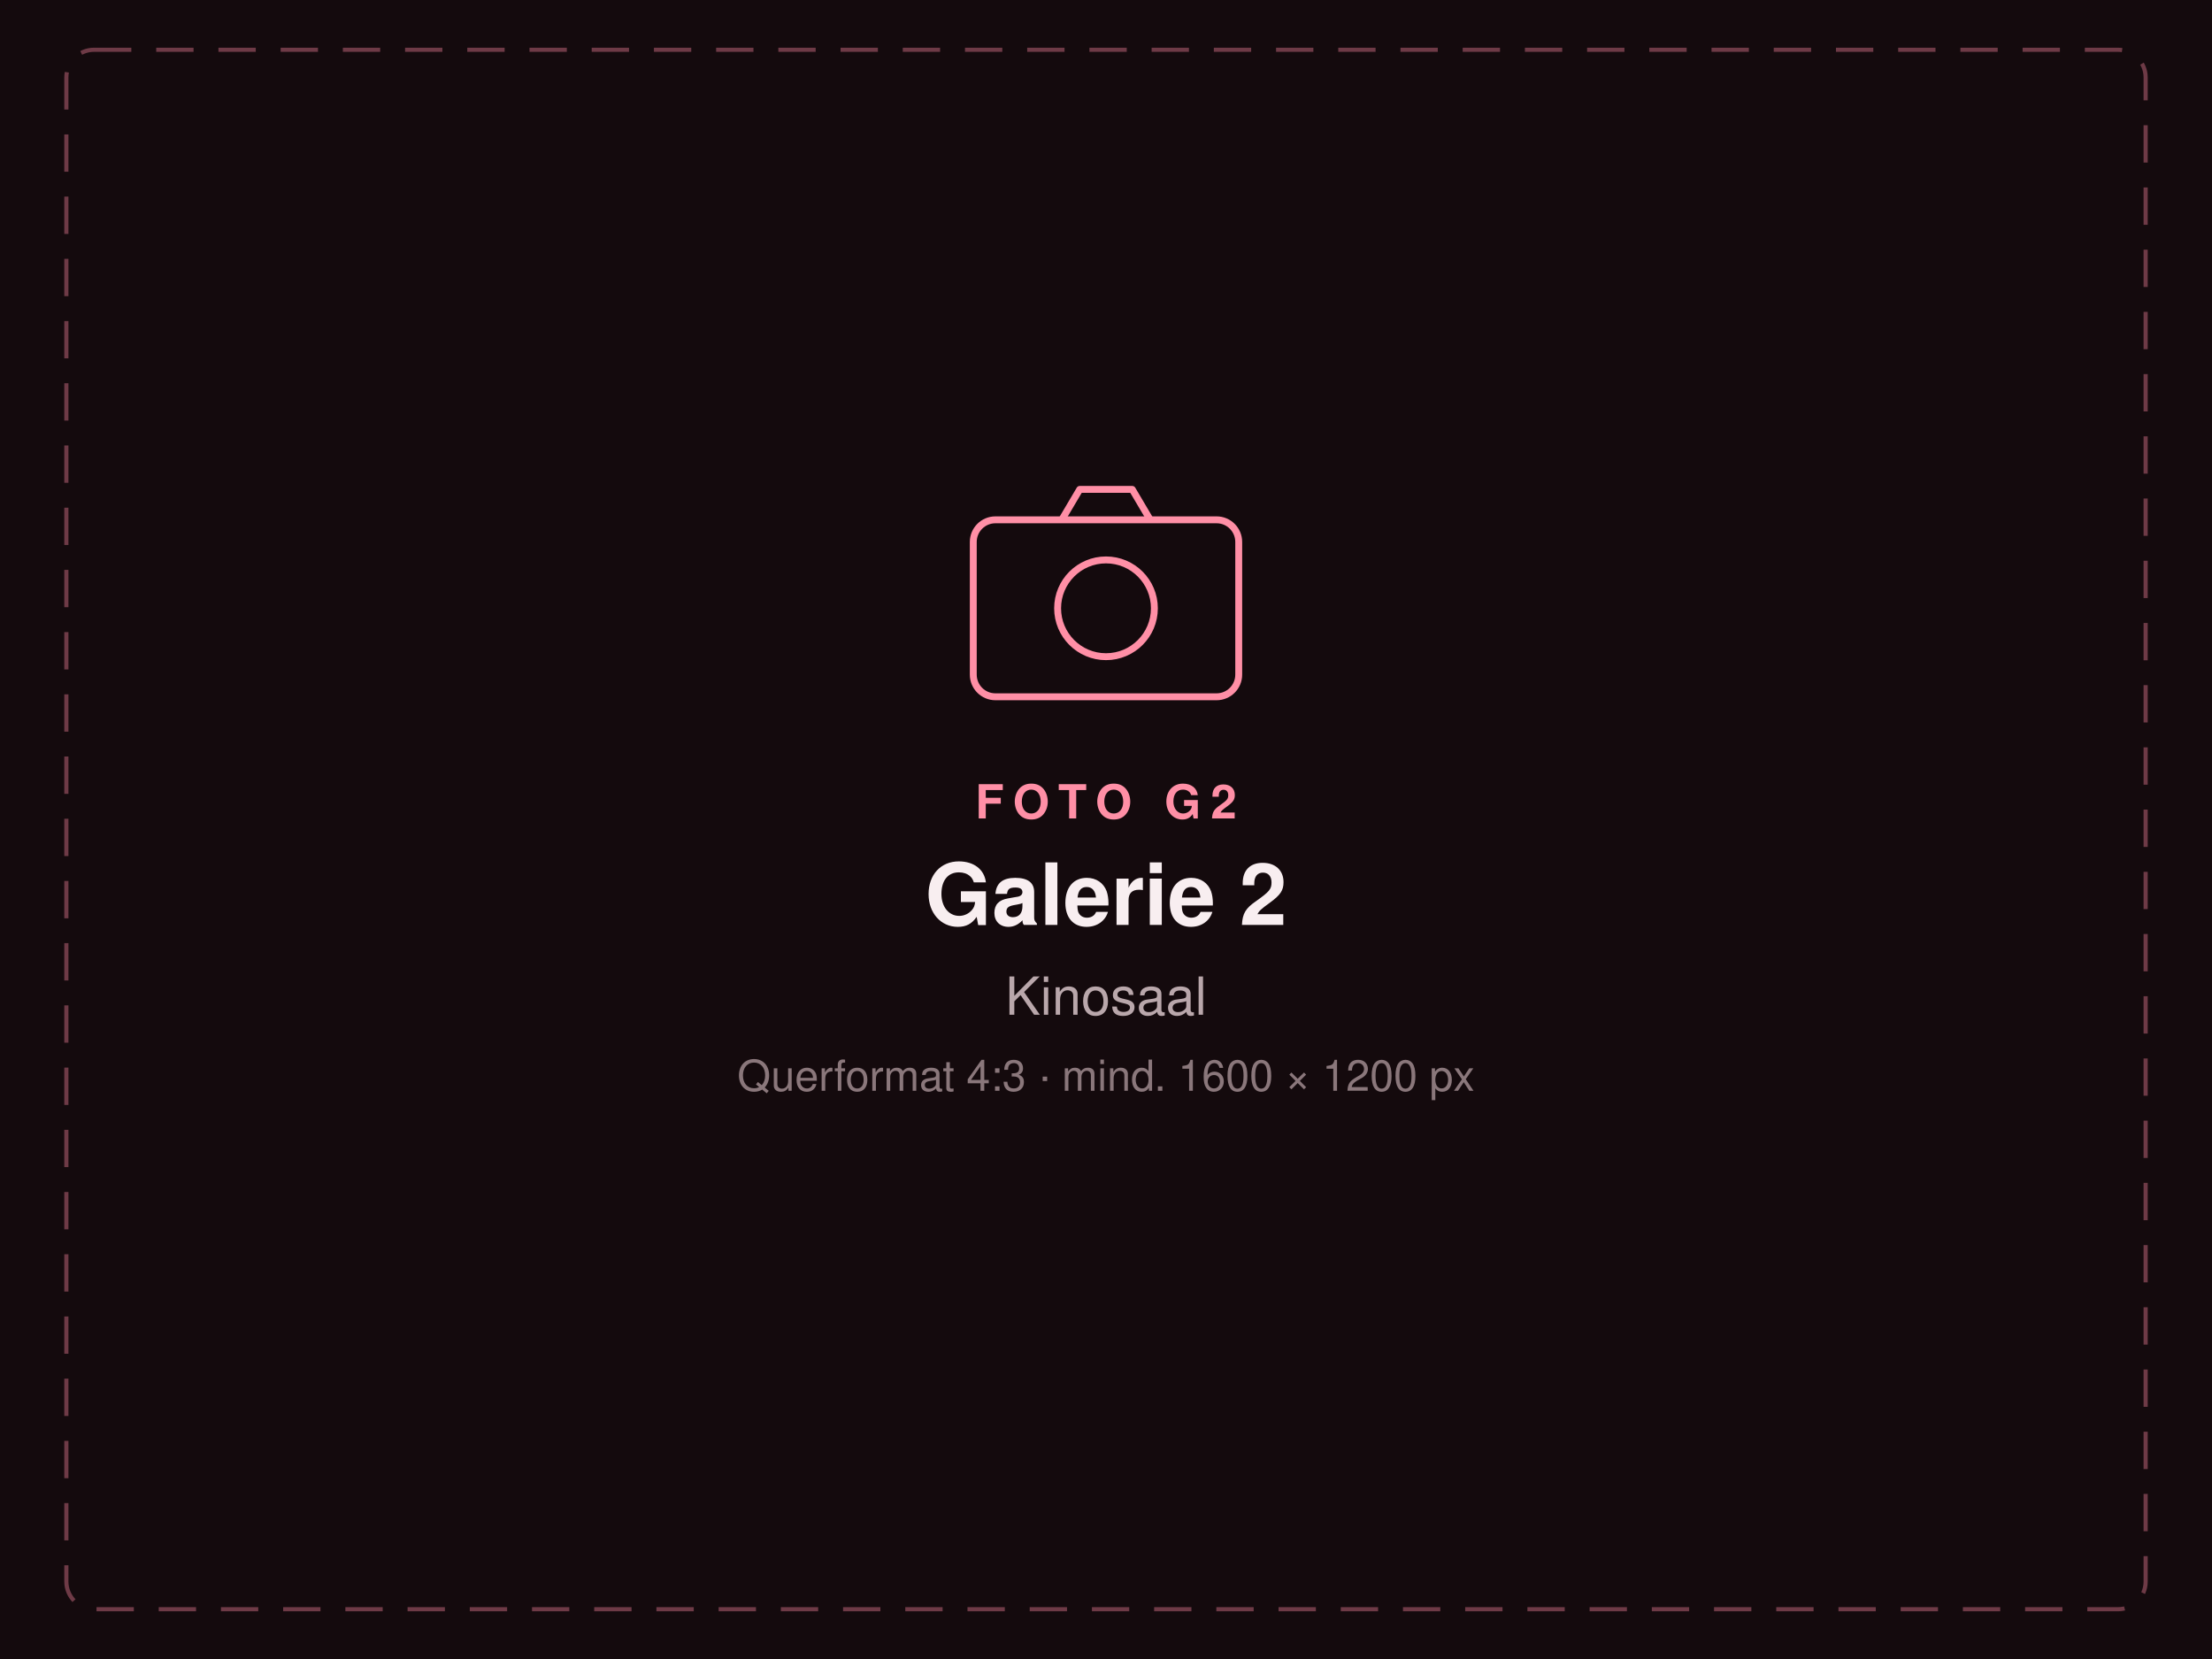
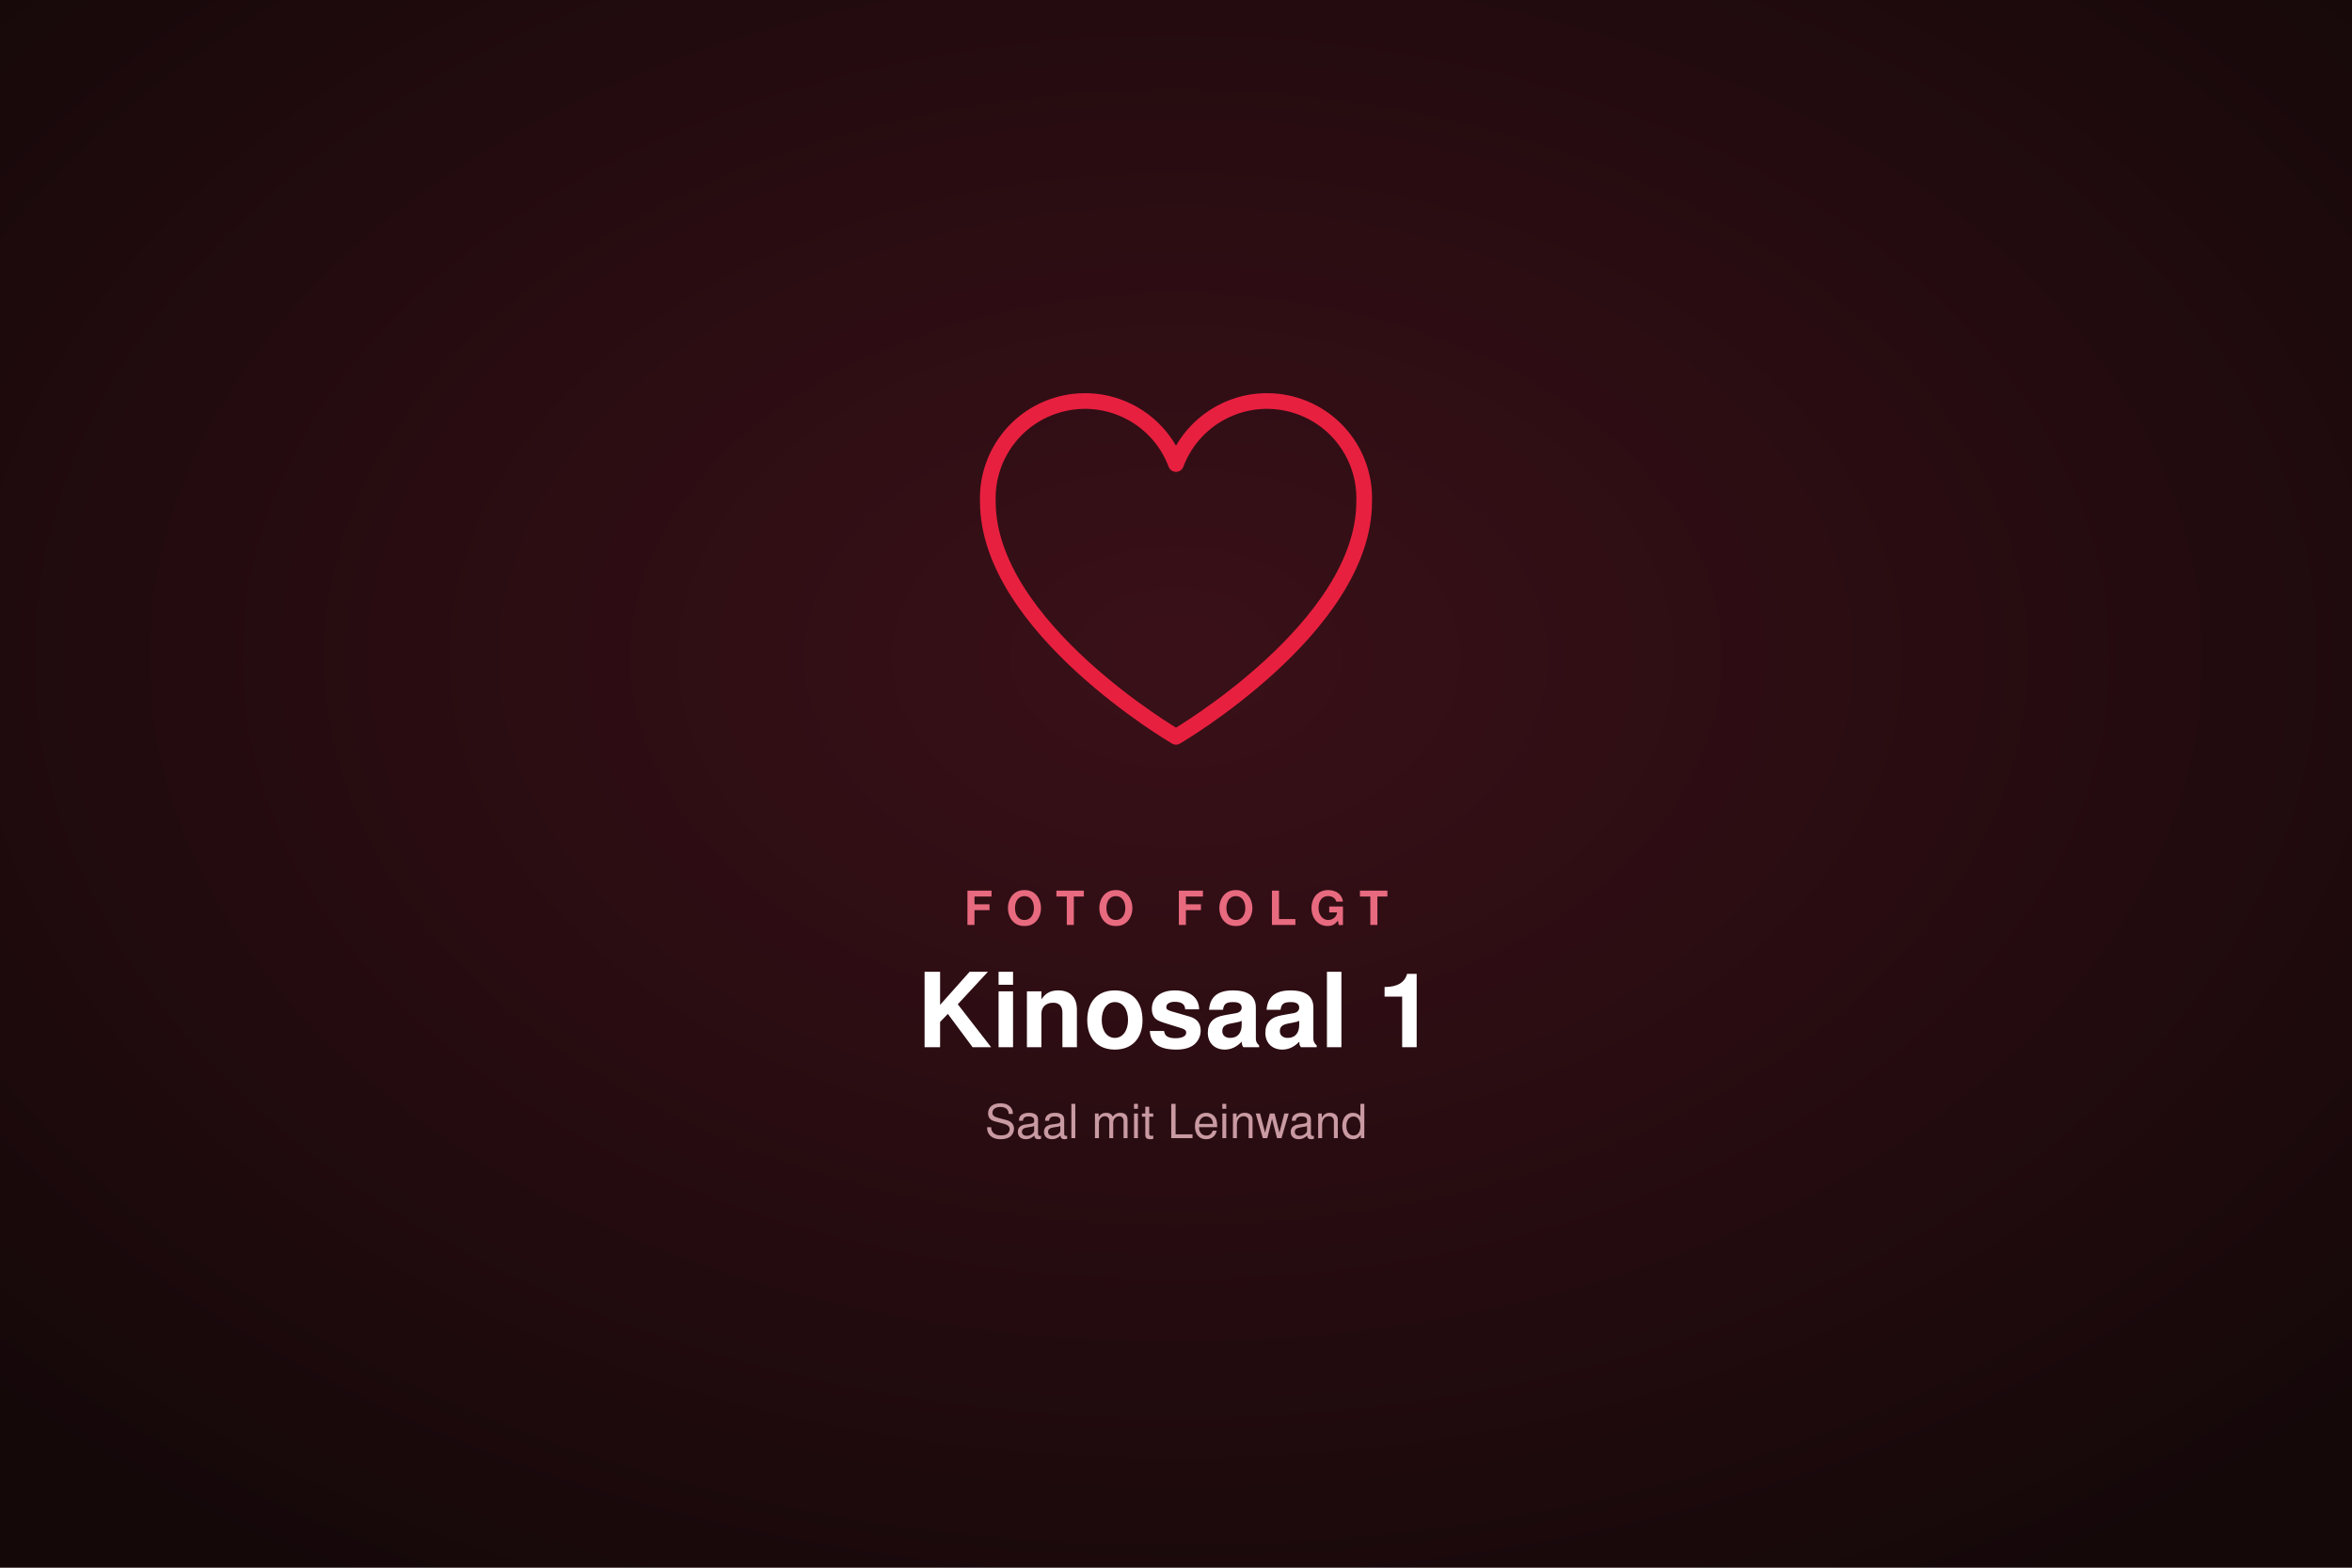
- <svg xmlns="http://www.w3.org/2000/svg" width="1600" height="1200" viewBox="0 0 1600 1200">
-   <rect width="1600" height="1200" fill="#140a0d" />
-   <rect x="48" y="36" width="1504" height="1128" fill="none" stroke="#6e3a46" stroke-width="3" stroke-dasharray="27 18" rx="20" />
-   <g transform="translate(800 432)" fill="none" stroke="#ff8fa6" stroke-width="5.0" stroke-linejoin="round">
-     <rect x="-96" y="-56" width="192" height="128" rx="16" />
-     <circle r="35" cy="8" />
-     <path d="M-32 -56l13 -22h38l13 22" />
-   </g>
-   <text x="50%" y="592" text-anchor="middle" font-family="Helvetica,Arial,sans-serif" font-size="34" font-weight="700" letter-spacing="7" fill="#ff8fa6">FOTO G2</text>
-   <text x="50%" y="669" text-anchor="middle" font-family="Helvetica,Arial,sans-serif" font-size="62" font-weight="700" fill="#f8eef0">Galerie 2</text>
-   <text x="50%" y="734" text-anchor="middle" font-family="Helvetica,Arial,sans-serif" font-size="38" fill="#b9a7ab">Kinosaal</text>
-   <text x="50%" y="789" text-anchor="middle" font-family="Helvetica,Arial,sans-serif" font-size="31" fill="#8a777b">Querformat 4:3 · mind. 1600 × 1200 px</text>
+ <svg xmlns="http://www.w3.org/2000/svg" width="1500" height="1000" viewBox="0 0 1500 1000">
+   <defs>
+     <radialGradient id="g" cx="50%" cy="42%" r="70%">
+       <stop offset="0" stop-color="#3a1018" />
+       <stop offset="1" stop-color="#140809" />
+     </radialGradient>
+   </defs>
+   <rect width="1500" height="1000" fill="url(#g)" />
+   <path d="M750 470s-120-70-120-150a62 62 0 0 1 120-24 62 62 0 0 1 120 24c0 80-120 150-120 150z" fill="none" stroke="#e8203f" stroke-width="10" stroke-linejoin="round" />
+   <text x="750" y="590" text-anchor="middle" font-family="Helvetica,Arial,sans-serif" font-size="30" font-weight="700" letter-spacing="9" fill="#e86a7f">FOTO FOLGT</text>
+   <text x="750" y="668" text-anchor="middle" font-family="Helvetica,Arial,sans-serif" font-size="66" font-weight="700" fill="#fff">Kinosaal 1</text>
+   <text x="750" y="726" text-anchor="middle" font-family="Helvetica,Arial,sans-serif" font-size="30" fill="#c99aa2">Saal mit Leinwand</text>
</svg>
